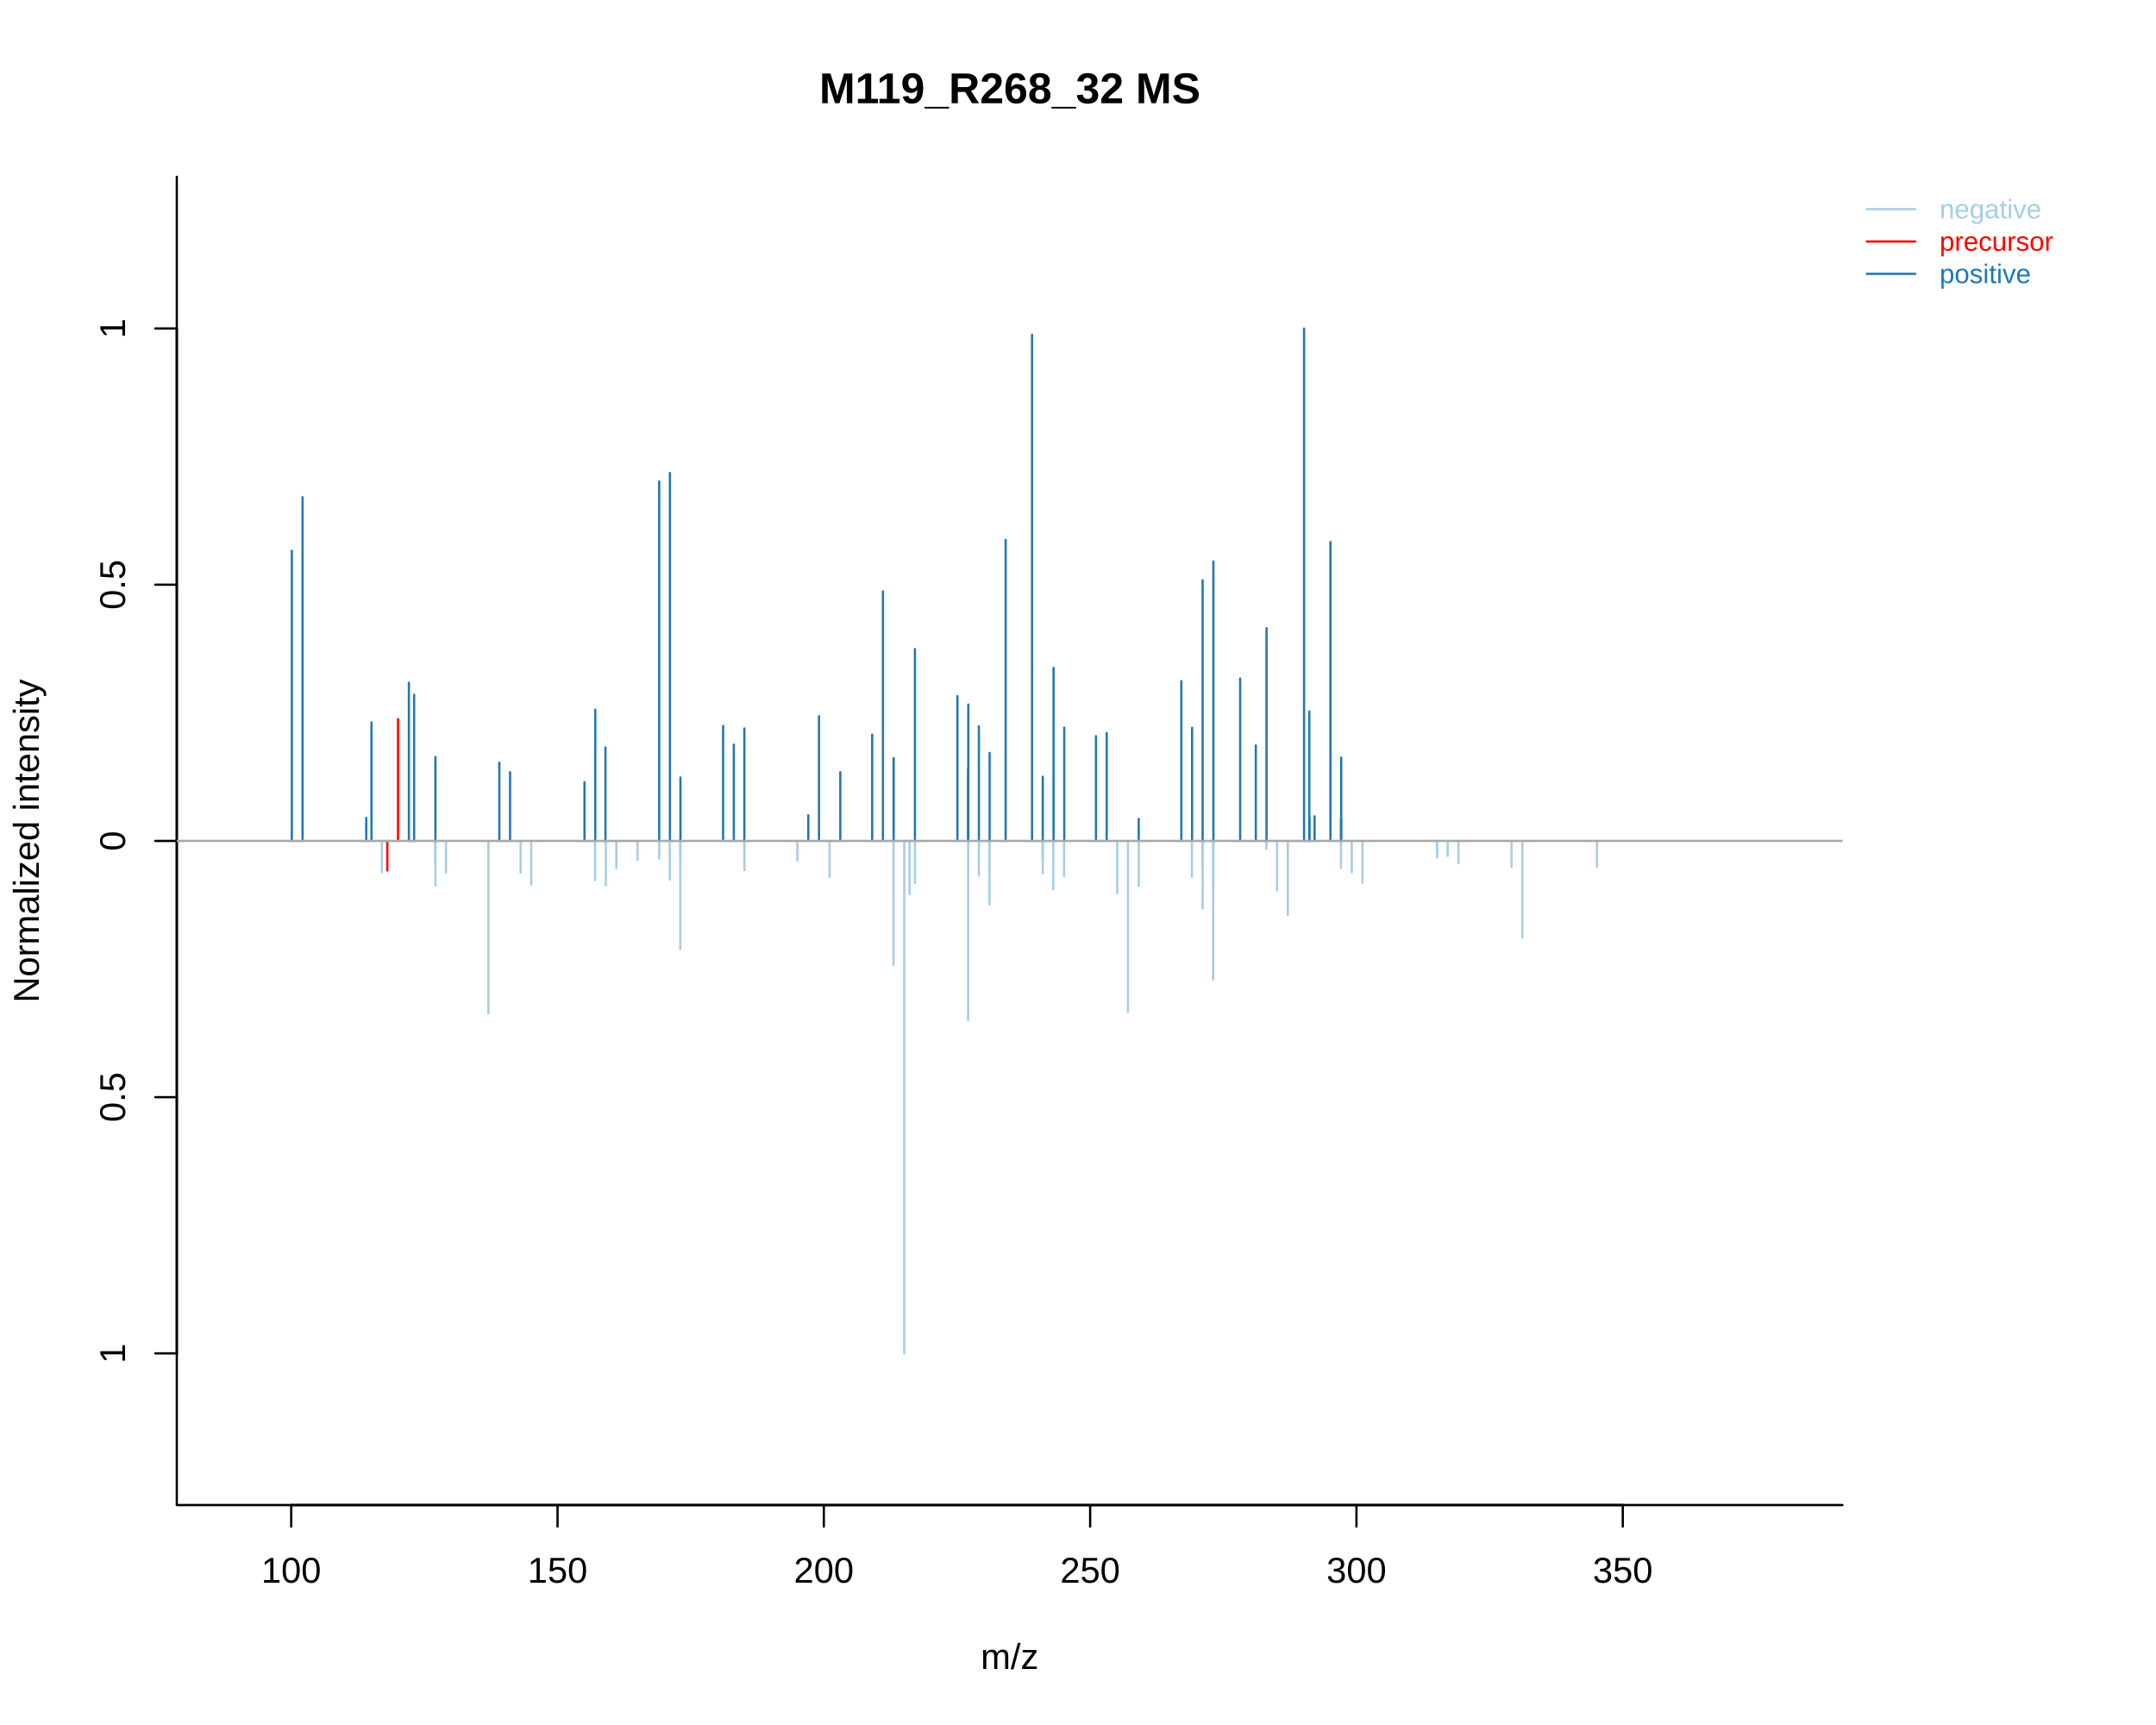
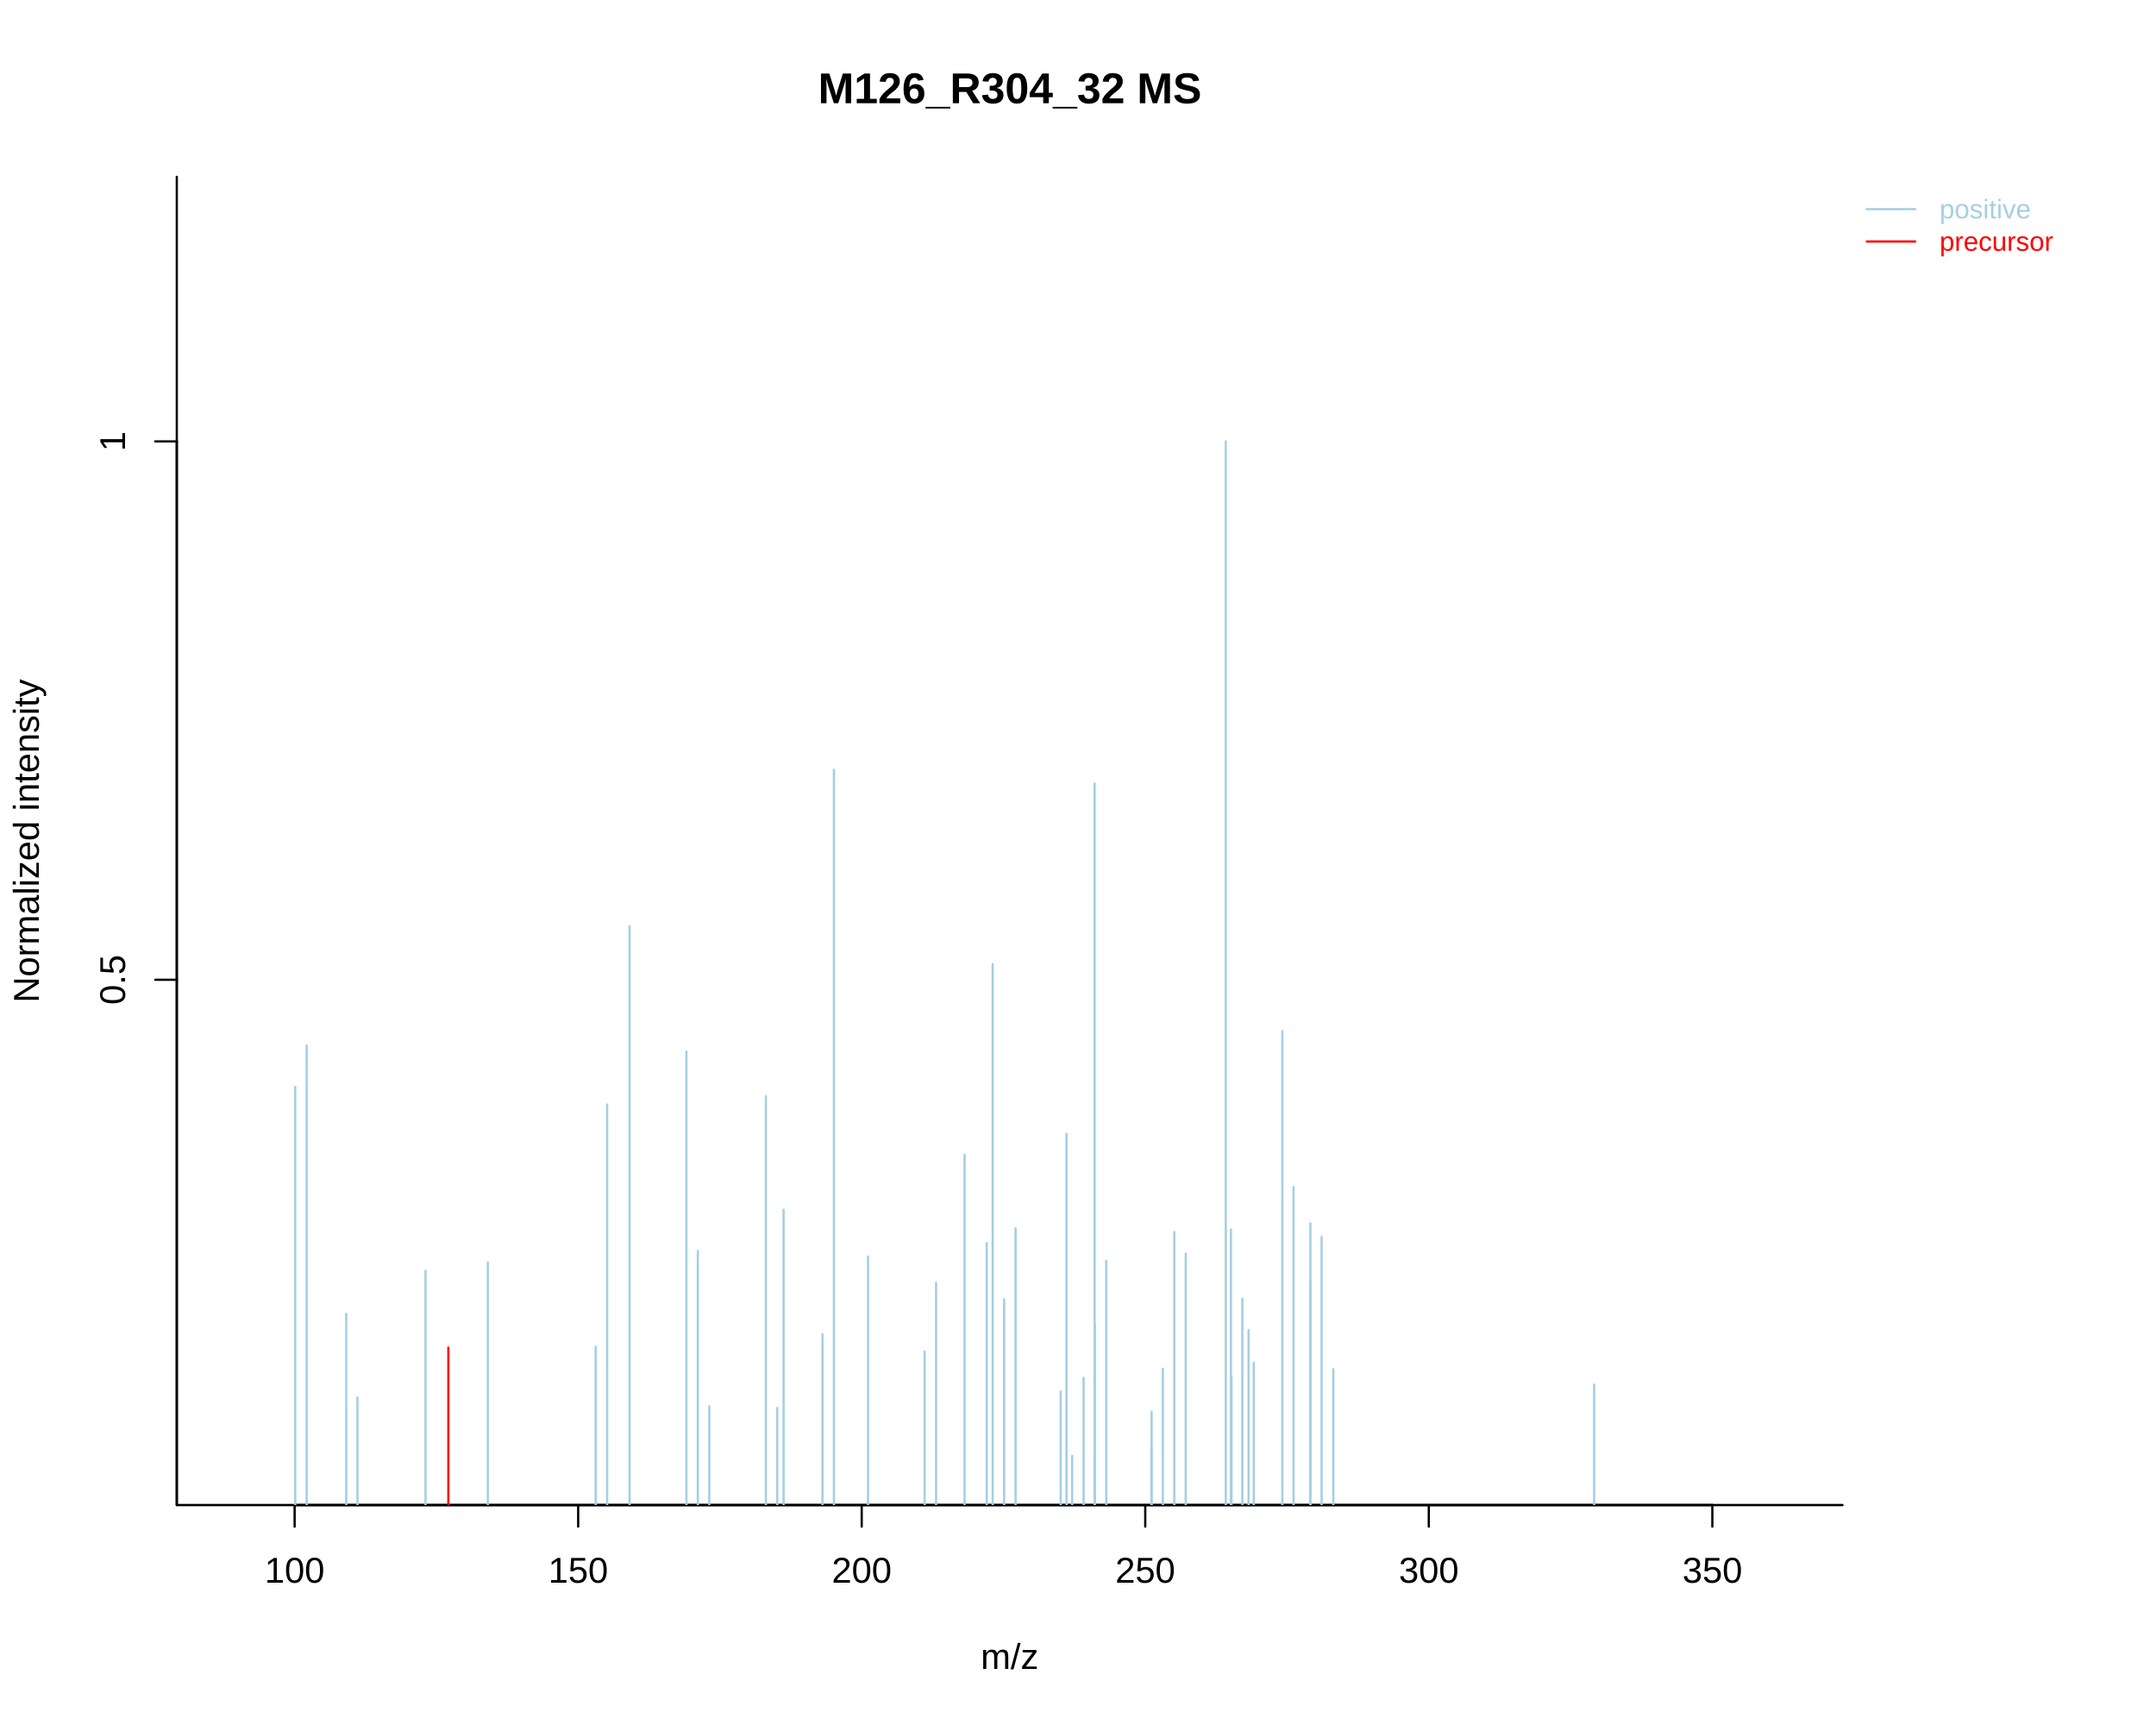
<svg xmlns="http://www.w3.org/2000/svg" viewBox="0 0 720.00 576.00">
  <defs>
    <style type="text/css">
    line, polyline, polygon, path, rect, circle {
      fill: none;
      stroke: #000000;
      stroke-linecap: round;
      stroke-linejoin: round;
      stroke-miterlimit: 10.00;
    }
  </style>
  </defs>
  <rect width="100%" height="100%" style="stroke: none; fill: #FFFFFF;" />
-   <line x1="97.25" y1="502.56" x2="541.93" y2="502.56" style="stroke-width: 0.75;" />
-   <line x1="97.25" y1="502.56" x2="97.25" y2="509.76" style="stroke-width: 0.75;" />
-   <line x1="186.19" y1="502.56" x2="186.19" y2="509.76" style="stroke-width: 0.75;" />
-   <line x1="275.12" y1="502.56" x2="275.12" y2="509.76" style="stroke-width: 0.75;" />
-   <line x1="364.06" y1="502.56" x2="364.06" y2="509.76" style="stroke-width: 0.75;" />
-   <line x1="452.99" y1="502.56" x2="452.99" y2="509.76" style="stroke-width: 0.75;" />
-   <line x1="541.93" y1="502.56" x2="541.93" y2="509.76" style="stroke-width: 0.75;" />
-   <text x="87.24" y="528.48" style="font-size: 12.00px; font-family: Liberation Sans;" textLength="20.02px" lengthAdjust="spacingAndGlyphs">100</text>
-   <text x="176.18" y="528.48" style="font-size: 12.00px; font-family: Liberation Sans;" textLength="20.02px" lengthAdjust="spacingAndGlyphs">150</text>
-   <text x="265.11" y="528.48" style="font-size: 12.00px; font-family: Liberation Sans;" textLength="20.02px" lengthAdjust="spacingAndGlyphs">200</text>
-   <text x="354.05" y="528.48" style="font-size: 12.00px; font-family: Liberation Sans;" textLength="20.02px" lengthAdjust="spacingAndGlyphs">250</text>
-   <text x="442.99" y="528.48" style="font-size: 12.00px; font-family: Liberation Sans;" textLength="20.02px" lengthAdjust="spacingAndGlyphs">300</text>
-   <text x="531.92" y="528.48" style="font-size: 12.00px; font-family: Liberation Sans;" textLength="20.02px" lengthAdjust="spacingAndGlyphs">350</text>
+   <line x1="98.39" y1="502.56" x2="571.84" y2="502.56" style="stroke-width: 0.75;" />
+   <line x1="98.39" y1="502.56" x2="98.39" y2="509.76" style="stroke-width: 0.75;" />
+   <line x1="193.08" y1="502.56" x2="193.08" y2="509.76" style="stroke-width: 0.75;" />
+   <line x1="287.77" y1="502.56" x2="287.77" y2="509.76" style="stroke-width: 0.75;" />
+   <line x1="382.46" y1="502.56" x2="382.46" y2="509.76" style="stroke-width: 0.75;" />
+   <line x1="477.15" y1="502.56" x2="477.15" y2="509.76" style="stroke-width: 0.75;" />
+   <line x1="571.84" y1="502.56" x2="571.84" y2="509.76" style="stroke-width: 0.75;" />
+   <text x="88.38" y="528.48" style="font-size: 12.00px; font-family: Liberation Sans;" textLength="20.02px" lengthAdjust="spacingAndGlyphs">100</text>
+   <text x="183.07" y="528.48" style="font-size: 12.00px; font-family: Liberation Sans;" textLength="20.02px" lengthAdjust="spacingAndGlyphs">150</text>
+   <text x="277.76" y="528.48" style="font-size: 12.00px; font-family: Liberation Sans;" textLength="20.02px" lengthAdjust="spacingAndGlyphs">200</text>
+   <text x="372.45" y="528.48" style="font-size: 12.00px; font-family: Liberation Sans;" textLength="20.02px" lengthAdjust="spacingAndGlyphs">250</text>
+   <text x="467.14" y="528.48" style="font-size: 12.00px; font-family: Liberation Sans;" textLength="20.02px" lengthAdjust="spacingAndGlyphs">300</text>
+   <text x="561.84" y="528.48" style="font-size: 12.00px; font-family: Liberation Sans;" textLength="20.02px" lengthAdjust="spacingAndGlyphs">350</text>
  <polyline points="59.04,59.04 59.04,502.56 615.31,502.56 " style="stroke-width: 0.75;" />
  <defs>
    <clipPath id="cpMC4wMHw2NDUuNTV8NTc2LjAwfDAuMDA=">
      <rect x="0.00" y="0.00" width="645.55" height="576.00" />
    </clipPath>
  </defs>
  <g clip-path="url(#cpMC4wMHw2NDUuNTV8NTc2LjAwfDAuMDA=)">
-     <text x="273.60" y="34.47" style="font-size: 14.40px; font-weight: bold; font-family: Liberation Sans;" textLength="127.16px" lengthAdjust="spacingAndGlyphs">M119_R268_32 MS</text>
+     <text x="273.20" y="34.47" style="font-size: 14.40px; font-weight: bold; font-family: Liberation Sans;" textLength="127.95px" lengthAdjust="spacingAndGlyphs">M126_R304_32 MS</text>
  </g>
  <g clip-path="url(#cpMC4wMHw2NDUuNTV8NTc2LjAwfDAuMDA=)">
    <text x="327.51" y="557.28" style="font-size: 12.00px; font-family: Liberation Sans;" textLength="19.33px" lengthAdjust="spacingAndGlyphs">m/z</text>
  </g>
  <g clip-path="url(#cpMC4wMHw2NDUuNTV8NTc2LjAwfDAuMDA=)">
    <text transform="translate(12.96,334.82) rotate(-90)" style="font-size: 12.00px; font-family: Liberation Sans;" textLength="108.05px" lengthAdjust="spacingAndGlyphs">Normalized intensity</text>
  </g>
  <defs>
    <clipPath id="cpNTkuMDR8NjE1LjMxfDUwMi41Nnw1OS4wNA==">
      <rect x="59.04" y="59.04" width="556.27" height="443.52" />
    </clipPath>
  </defs>
-   <line x1="301.97" y1="280.80" x2="301.97" y2="451.91" style="stroke-width: 0.75; stroke: #A6CEE3;" clip-path="url(#cpNTkuMDR8NjE1LjMxfDUwMi41Nnw1OS4wNA==)" />
-   <line x1="323.31" y1="280.80" x2="323.31" y2="340.62" style="stroke-width: 0.75; stroke: #A6CEE3;" clip-path="url(#cpNTkuMDR8NjE1LjMxfDUwMi41Nnw1OS4wNA==)" />
-   <line x1="163.11" y1="280.80" x2="163.11" y2="338.34" style="stroke-width: 0.75; stroke: #A6CEE3;" clip-path="url(#cpNTkuMDR8NjE1LjMxfDUwMi41Nnw1OS4wNA==)" />
-   <line x1="376.69" y1="280.80" x2="376.69" y2="337.86" style="stroke-width: 0.75; stroke: #A6CEE3;" clip-path="url(#cpNTkuMDR8NjE1LjMxfDUwMi41Nnw1OS4wNA==)" />
-   <line x1="405.14" y1="280.80" x2="405.14" y2="327.07" style="stroke-width: 0.75; stroke: #A6CEE3;" clip-path="url(#cpNTkuMDR8NjE1LjMxfDUwMi41Nnw1OS4wNA==)" />
-   <line x1="298.38" y1="280.80" x2="298.38" y2="322.26" style="stroke-width: 0.75; stroke: #A6CEE3;" clip-path="url(#cpNTkuMDR8NjE1LjMxfDUwMi41Nnw1OS4wNA==)" />
-   <line x1="227.18" y1="280.80" x2="227.18" y2="316.98" style="stroke-width: 0.75; stroke: #A6CEE3;" clip-path="url(#cpNTkuMDR8NjE1LjMxfDUwMi41Nnw1OS4wNA==)" />
-   <line x1="508.38" y1="280.80" x2="508.38" y2="313.06" style="stroke-width: 0.75; stroke: #A6CEE3;" clip-path="url(#cpNTkuMDR8NjE1LjMxfDUwMi41Nnw1OS4wNA==)" />
-   <line x1="430.07" y1="280.80" x2="430.07" y2="305.58" style="stroke-width: 0.75; stroke: #A6CEE3;" clip-path="url(#cpNTkuMDR8NjE1LjMxfDUwMi41Nnw1OS4wNA==)" />
-   <line x1="401.62" y1="280.80" x2="401.62" y2="303.32" style="stroke-width: 0.75; stroke: #A6CEE3;" clip-path="url(#cpNTkuMDR8NjE1LjMxfDUwMi41Nnw1OS4wNA==)" />
-   <line x1="330.42" y1="280.80" x2="330.42" y2="302.03" style="stroke-width: 0.75; stroke: #A6CEE3;" clip-path="url(#cpNTkuMDR8NjE1LjMxfDUwMi41Nnw1OS4wNA==)" />
-   <line x1="303.75" y1="280.80" x2="303.75" y2="298.60" style="stroke-width: 0.75; stroke: #A6CEE3;" clip-path="url(#cpNTkuMDR8NjE1LjMxfDUwMi41Nnw1OS4wNA==)" />
-   <line x1="373.11" y1="280.80" x2="373.11" y2="298.29" style="stroke-width: 0.75; stroke: #A6CEE3;" clip-path="url(#cpNTkuMDR8NjE1LjMxfDUwMi41Nnw1OS4wNA==)" />
-   <line x1="426.49" y1="280.80" x2="426.49" y2="297.35" style="stroke-width: 0.75; stroke: #A6CEE3;" clip-path="url(#cpNTkuMDR8NjE1LjMxfDUwMi41Nnw1OS4wNA==)" />
-   <line x1="351.76" y1="280.80" x2="351.76" y2="296.91" style="stroke-width: 0.75; stroke: #A6CEE3;" clip-path="url(#cpNTkuMDR8NjE1LjMxfDUwMi41Nnw1OS4wNA==)" />
-   <line x1="405.21" y1="280.80" x2="405.21" y2="296.06" style="stroke-width: 0.75; stroke: #A6CEE3;" clip-path="url(#cpNTkuMDR8NjE1LjMxfDUwMi41Nnw1OS4wNA==)" />
-   <line x1="380.28" y1="280.80" x2="380.28" y2="295.82" style="stroke-width: 0.75; stroke: #A6CEE3;" clip-path="url(#cpNTkuMDR8NjE1LjMxfDUwMi41Nnw1OS4wNA==)" />
-   <line x1="145.41" y1="280.80" x2="145.41" y2="295.74" style="stroke-width: 0.75; stroke: #A6CEE3;" clip-path="url(#cpNTkuMDR8NjE1LjMxfDUwMi41Nnw1OS4wNA==)" />
-   <line x1="202.31" y1="280.80" x2="202.31" y2="295.63" style="stroke-width: 0.75; stroke: #A6CEE3;" clip-path="url(#cpNTkuMDR8NjE1LjMxfDUwMi41Nnw1OS4wNA==)" />
-   <line x1="177.38" y1="280.80" x2="177.38" y2="295.41" style="stroke-width: 0.75; stroke: #A6CEE3;" clip-path="url(#cpNTkuMDR8NjE1LjMxfDUwMi41Nnw1OS4wNA==)" />
-   <line x1="305.55" y1="280.80" x2="305.55" y2="294.82" style="stroke-width: 0.75; stroke: #A6CEE3;" clip-path="url(#cpNTkuMDR8NjE1LjMxfDUwMi41Nnw1OS4wNA==)" />
-   <line x1="455.00" y1="280.80" x2="455.00" y2="294.76" style="stroke-width: 0.75; stroke: #A6CEE3;" clip-path="url(#cpNTkuMDR8NjE1LjMxfDUwMi41Nnw1OS4wNA==)" />
-   <line x1="198.73" y1="280.80" x2="198.73" y2="293.87" style="stroke-width: 0.75; stroke: #A6CEE3;" clip-path="url(#cpNTkuMDR8NjE1LjMxfDUwMi41Nnw1OS4wNA==)" />
-   <line x1="223.66" y1="280.80" x2="223.66" y2="293.78" style="stroke-width: 0.75; stroke: #A6CEE3;" clip-path="url(#cpNTkuMDR8NjE1LjMxfDUwMi41Nnw1OS4wNA==)" />
-   <line x1="277.04" y1="280.80" x2="277.04" y2="292.84" style="stroke-width: 0.75; stroke: #A6CEE3;" clip-path="url(#cpNTkuMDR8NjE1LjMxfDUwMi41Nnw1OS4wNA==)" />
-   <line x1="398.04" y1="280.80" x2="398.04" y2="292.81" style="stroke-width: 0.75; stroke: #A6CEE3;" clip-path="url(#cpNTkuMDR8NjE1LjMxfDUwMi41Nnw1OS4wNA==)" />
-   <line x1="355.35" y1="280.80" x2="355.35" y2="292.52" style="stroke-width: 0.75; stroke: #A6CEE3;" clip-path="url(#cpNTkuMDR8NjE1LjMxfDUwMi41Nnw1OS4wNA==)" />
-   <line x1="326.90" y1="280.80" x2="326.90" y2="292.39" style="stroke-width: 0.75; stroke: #A6CEE3;" clip-path="url(#cpNTkuMDR8NjE1LjMxfDUwMi41Nnw1OS4wNA==)" />
-   <line x1="348.24" y1="280.80" x2="348.24" y2="291.50" style="stroke-width: 0.75; stroke: #A6CEE3;" clip-path="url(#cpNTkuMDR8NjE1LjMxfDUwMi41Nnw1OS4wNA==)" />
-   <line x1="173.86" y1="280.80" x2="173.86" y2="291.37" style="stroke-width: 0.75; stroke: #A6CEE3;" clip-path="url(#cpNTkuMDR8NjE1LjMxfDUwMi41Nnw1OS4wNA==)" />
-   <line x1="148.93" y1="280.80" x2="148.93" y2="291.31" style="stroke-width: 0.75; stroke: #A6CEE3;" clip-path="url(#cpNTkuMDR8NjE1LjMxfDUwMi41Nnw1OS4wNA==)" />
-   <line x1="451.42" y1="280.80" x2="451.42" y2="291.28" style="stroke-width: 0.75; stroke: #A6CEE3;" clip-path="url(#cpNTkuMDR8NjE1LjMxfDUwMi41Nnw1OS4wNA==)" />
-   <line x1="127.52" y1="280.80" x2="127.52" y2="291.24" style="stroke-width: 0.75; stroke: #A6CEE3;" clip-path="url(#cpNTkuMDR8NjE1LjMxfDUwMi41Nnw1OS4wNA==)" />
-   <line x1="129.34" y1="280.80" x2="129.34" y2="290.70" style="stroke-width: 0.75; stroke: #FF0000;" clip-path="url(#cpNTkuMDR8NjE1LjMxfDUwMi41Nnw1OS4wNA==)" />
-   <line x1="248.59" y1="280.80" x2="248.59" y2="290.53" style="stroke-width: 0.75; stroke: #A6CEE3;" clip-path="url(#cpNTkuMDR8NjE1LjMxfDUwMi41Nnw1OS4wNA==)" />
-   <line x1="205.83" y1="280.80" x2="205.83" y2="289.88" style="stroke-width: 0.75; stroke: #A6CEE3;" clip-path="url(#cpNTkuMDR8NjE1LjMxfDUwMi41Nnw1OS4wNA==)" />
-   <line x1="447.83" y1="280.80" x2="447.83" y2="289.78" style="stroke-width: 0.75; stroke: #A6CEE3;" clip-path="url(#cpNTkuMDR8NjE1LjMxfDUwMi41Nnw1OS4wNA==)" />
-   <line x1="504.80" y1="280.80" x2="504.80" y2="289.51" style="stroke-width: 0.75; stroke: #A6CEE3;" clip-path="url(#cpNTkuMDR8NjE1LjMxfDUwMi41Nnw1OS4wNA==)" />
-   <line x1="533.31" y1="280.80" x2="533.31" y2="289.40" style="stroke-width: 0.75; stroke: #A6CEE3;" clip-path="url(#cpNTkuMDR8NjE1LjMxfDUwMi41Nnw1OS4wNA==)" />
-   <line x1="401.56" y1="280.80" x2="401.56" y2="289.07" style="stroke-width: 0.75; stroke: #A6CEE3;" clip-path="url(#cpNTkuMDR8NjE1LjMxfDUwMi41Nnw1OS4wNA==)" />
-   <line x1="487.04" y1="280.80" x2="487.04" y2="288.26" style="stroke-width: 0.75; stroke: #A6CEE3;" clip-path="url(#cpNTkuMDR8NjE1LjMxfDUwMi41Nnw1OS4wNA==)" />
-   <line x1="145.35" y1="280.80" x2="145.35" y2="287.87" style="stroke-width: 0.75; stroke: #A6CEE3;" clip-path="url(#cpNTkuMDR8NjE1LjMxfDUwMi41Nnw1OS4wNA==)" />
-   <line x1="266.28" y1="280.80" x2="266.28" y2="287.35" style="stroke-width: 0.75; stroke: #A6CEE3;" clip-path="url(#cpNTkuMDR8NjE1LjMxfDUwMi41Nnw1OS4wNA==)" />
-   <line x1="212.90" y1="280.80" x2="212.90" y2="287.08" style="stroke-width: 0.75; stroke: #A6CEE3;" clip-path="url(#cpNTkuMDR8NjE1LjMxfDUwMi41Nnw1OS4wNA==)" />
-   <line x1="220.14" y1="280.80" x2="220.14" y2="286.69" style="stroke-width: 0.75; stroke: #A6CEE3;" clip-path="url(#cpNTkuMDR8NjE1LjMxfDUwMi41Nnw1OS4wNA==)" />
-   <line x1="348.18" y1="280.80" x2="348.18" y2="286.66" style="stroke-width: 0.75; stroke: #A6CEE3;" clip-path="url(#cpNTkuMDR8NjE1LjMxfDUwMi41Nnw1OS4wNA==)" />
-   <line x1="479.93" y1="280.80" x2="479.93" y2="286.38" style="stroke-width: 0.75; stroke: #A6CEE3;" clip-path="url(#cpNTkuMDR8NjE1LjMxfDUwMi41Nnw1OS4wNA==)" />
-   <line x1="227.24" y1="280.80" x2="227.24" y2="286.22" style="stroke-width: 0.75; stroke: #A6CEE3;" clip-path="url(#cpNTkuMDR8NjE1LjMxfDUwMi41Nnw1OS4wNA==)" />
-   <line x1="483.45" y1="280.80" x2="483.45" y2="285.86" style="stroke-width: 0.75; stroke: #A6CEE3;" clip-path="url(#cpNTkuMDR8NjE1LjMxfDUwMi41Nnw1OS4wNA==)" />
-   <line x1="479.87" y1="280.80" x2="479.87" y2="284.40" style="stroke-width: 0.75; stroke: #A6CEE3;" clip-path="url(#cpNTkuMDR8NjE1LjMxfDUwMi41Nnw1OS4wNA==)" />
-   <line x1="422.90" y1="280.80" x2="422.90" y2="283.45" style="stroke-width: 0.75; stroke: #A6CEE3;" clip-path="url(#cpNTkuMDR8NjE1LjMxfDUwMi41Nnw1OS4wNA==)" />
-   <line x1="447.83" y1="280.80" x2="447.83" y2="273.47" style="stroke-width: 0.75; stroke: #1F78B4;" clip-path="url(#cpNTkuMDR8NjE1LjMxfDUwMi41Nnw1OS4wNA==)" />
-   <line x1="380.28" y1="280.80" x2="380.28" y2="273.44" style="stroke-width: 0.75; stroke: #1F78B4;" clip-path="url(#cpNTkuMDR8NjE1LjMxfDUwMi41Nnw1OS4wNA==)" />
-   <line x1="437.28" y1="280.80" x2="437.28" y2="273.25" style="stroke-width: 0.75; stroke: #1F78B4;" clip-path="url(#cpNTkuMDR8NjE1LjMxfDUwMi41Nnw1OS4wNA==)" />
-   <line x1="122.31" y1="280.80" x2="122.31" y2="273.11" style="stroke-width: 0.75; stroke: #1F78B4;" clip-path="url(#cpNTkuMDR8NjE1LjMxfDUwMi41Nnw1OS4wNA==)" />
-   <line x1="439.01" y1="280.80" x2="439.01" y2="272.58" style="stroke-width: 0.75; stroke: #1F78B4;" clip-path="url(#cpNTkuMDR8NjE1LjMxfDUwMi41Nnw1OS4wNA==)" />
-   <line x1="269.93" y1="280.80" x2="269.93" y2="272.23" style="stroke-width: 0.75; stroke: #1F78B4;" clip-path="url(#cpNTkuMDR8NjE1LjMxfDUwMi41Nnw1OS4wNA==)" />
-   <line x1="195.20" y1="280.80" x2="195.20" y2="261.16" style="stroke-width: 0.75; stroke: #1F78B4;" clip-path="url(#cpNTkuMDR8NjE1LjMxfDUwMi41Nnw1OS4wNA==)" />
-   <line x1="227.24" y1="280.80" x2="227.24" y2="259.63" style="stroke-width: 0.75; stroke: #1F78B4;" clip-path="url(#cpNTkuMDR8NjE1LjMxfDUwMi41Nnw1OS4wNA==)" />
-   <line x1="348.24" y1="280.80" x2="348.24" y2="259.38" style="stroke-width: 0.75; stroke: #1F78B4;" clip-path="url(#cpNTkuMDR8NjE1LjMxfDUwMi41Nnw1OS4wNA==)" />
-   <line x1="170.34" y1="280.80" x2="170.34" y2="257.85" style="stroke-width: 0.75; stroke: #1F78B4;" clip-path="url(#cpNTkuMDR8NjE1LjMxfDUwMi41Nnw1OS4wNA==)" />
-   <line x1="280.62" y1="280.80" x2="280.62" y2="257.84" style="stroke-width: 0.75; stroke: #1F78B4;" clip-path="url(#cpNTkuMDR8NjE1LjMxfDUwMi41Nnw1OS4wNA==)" />
-   <line x1="323.31" y1="280.80" x2="323.31" y2="256.81" style="stroke-width: 0.75; stroke: #1F78B4;" clip-path="url(#cpNTkuMDR8NjE1LjMxfDUwMi41Nnw1OS4wNA==)" />
-   <line x1="166.75" y1="280.80" x2="166.75" y2="254.67" style="stroke-width: 0.75; stroke: #1F78B4;" clip-path="url(#cpNTkuMDR8NjE1LjMxfDUwMi41Nnw1OS4wNA==)" />
-   <line x1="298.44" y1="280.80" x2="298.44" y2="253.15" style="stroke-width: 0.75; stroke: #1F78B4;" clip-path="url(#cpNTkuMDR8NjE1LjMxfDUwMi41Nnw1OS4wNA==)" />
-   <line x1="447.89" y1="280.80" x2="447.89" y2="252.97" style="stroke-width: 0.75; stroke: #1F78B4;" clip-path="url(#cpNTkuMDR8NjE1LjMxfDUwMi41Nnw1OS4wNA==)" />
-   <line x1="145.41" y1="280.80" x2="145.41" y2="252.79" style="stroke-width: 0.75; stroke: #1F78B4;" clip-path="url(#cpNTkuMDR8NjE1LjMxfDUwMi41Nnw1OS4wNA==)" />
-   <line x1="330.48" y1="280.80" x2="330.48" y2="251.39" style="stroke-width: 0.75; stroke: #1F78B4;" clip-path="url(#cpNTkuMDR8NjE1LjMxfDUwMi41Nnw1OS4wNA==)" />
-   <line x1="202.19" y1="280.80" x2="202.19" y2="249.60" style="stroke-width: 0.75; stroke: #1F78B4;" clip-path="url(#cpNTkuMDR8NjE1LjMxfDUwMi41Nnw1OS4wNA==)" />
-   <line x1="419.38" y1="280.80" x2="419.38" y2="248.91" style="stroke-width: 0.75; stroke: #1F78B4;" clip-path="url(#cpNTkuMDR8NjE1LjMxfDUwMi41Nnw1OS4wNA==)" />
-   <line x1="245.06" y1="280.80" x2="245.06" y2="248.64" style="stroke-width: 0.75; stroke: #1F78B4;" clip-path="url(#cpNTkuMDR8NjE1LjMxfDUwMi41Nnw1OS4wNA==)" />
-   <line x1="366.00" y1="280.80" x2="366.00" y2="245.80" style="stroke-width: 0.75; stroke: #1F78B4;" clip-path="url(#cpNTkuMDR8NjE1LjMxfDUwMi41Nnw1OS4wNA==)" />
-   <line x1="291.27" y1="280.80" x2="291.27" y2="245.31" style="stroke-width: 0.75; stroke: #1F78B4;" clip-path="url(#cpNTkuMDR8NjE1LjMxfDUwMi41Nnw1OS4wNA==)" />
-   <line x1="369.58" y1="280.80" x2="369.58" y2="244.79" style="stroke-width: 0.75; stroke: #1F78B4;" clip-path="url(#cpNTkuMDR8NjE1LjMxfDUwMi41Nnw1OS4wNA==)" />
-   <line x1="248.58" y1="280.80" x2="248.58" y2="243.24" style="stroke-width: 0.75; stroke: #1F78B4;" clip-path="url(#cpNTkuMDR8NjE1LjMxfDUwMi41Nnw1OS4wNA==)" />
-   <line x1="398.10" y1="280.80" x2="398.10" y2="243.05" style="stroke-width: 0.75; stroke: #1F78B4;" clip-path="url(#cpNTkuMDR8NjE1LjMxfDUwMi41Nnw1OS4wNA==)" />
-   <line x1="355.41" y1="280.80" x2="355.41" y2="242.96" style="stroke-width: 0.75; stroke: #1F78B4;" clip-path="url(#cpNTkuMDR8NjE1LjMxfDUwMi41Nnw1OS4wNA==)" />
-   <line x1="326.90" y1="280.80" x2="326.90" y2="242.53" style="stroke-width: 0.75; stroke: #1F78B4;" clip-path="url(#cpNTkuMDR8NjE1LjMxfDUwMi41Nnw1OS4wNA==)" />
-   <line x1="241.48" y1="280.80" x2="241.48" y2="242.41" style="stroke-width: 0.75; stroke: #1F78B4;" clip-path="url(#cpNTkuMDR8NjE1LjMxfDUwMi41Nnw1OS4wNA==)" />
-   <line x1="124.06" y1="280.80" x2="124.06" y2="241.21" style="stroke-width: 0.75; stroke: #1F78B4;" clip-path="url(#cpNTkuMDR8NjE1LjMxfDUwMi41Nnw1OS4wNA==)" />
-   <line x1="132.92" y1="280.80" x2="132.92" y2="240.12" style="stroke-width: 0.75; stroke: #FF0000;" clip-path="url(#cpNTkuMDR8NjE1LjMxfDUwMi41Nnw1OS4wNA==)" />
-   <line x1="273.51" y1="280.80" x2="273.51" y2="239.17" style="stroke-width: 0.75; stroke: #1F78B4;" clip-path="url(#cpNTkuMDR8NjE1LjMxfDUwMi41Nnw1OS4wNA==)" />
-   <line x1="437.24" y1="280.80" x2="437.24" y2="237.56" style="stroke-width: 0.75; stroke: #1F78B4;" clip-path="url(#cpNTkuMDR8NjE1LjMxfDUwMi41Nnw1OS4wNA==)" />
-   <line x1="198.79" y1="280.80" x2="198.79" y2="236.97" style="stroke-width: 0.75; stroke: #1F78B4;" clip-path="url(#cpNTkuMDR8NjE1LjMxfDUwMi41Nnw1OS4wNA==)" />
-   <line x1="323.37" y1="280.80" x2="323.37" y2="235.24" style="stroke-width: 0.75; stroke: #1F78B4;" clip-path="url(#cpNTkuMDR8NjE1LjMxfDUwMi41Nnw1OS4wNA==)" />
-   <line x1="319.72" y1="280.80" x2="319.72" y2="232.45" style="stroke-width: 0.75; stroke: #1F78B4;" clip-path="url(#cpNTkuMDR8NjE1LjMxfDUwMi41Nnw1OS4wNA==)" />
-   <line x1="138.30" y1="280.80" x2="138.30" y2="232.00" style="stroke-width: 0.75; stroke: #1F78B4;" clip-path="url(#cpNTkuMDR8NjE1LjMxfDUwMi41Nnw1OS4wNA==)" />
-   <line x1="136.55" y1="280.80" x2="136.55" y2="227.97" style="stroke-width: 0.75; stroke: #1F78B4;" clip-path="url(#cpNTkuMDR8NjE1LjMxfDUwMi41Nnw1OS4wNA==)" />
-   <line x1="394.51" y1="280.80" x2="394.51" y2="227.42" style="stroke-width: 0.75; stroke: #1F78B4;" clip-path="url(#cpNTkuMDR8NjE1LjMxfDUwMi41Nnw1OS4wNA==)" />
-   <line x1="414.15" y1="280.80" x2="414.15" y2="226.56" style="stroke-width: 0.75; stroke: #1F78B4;" clip-path="url(#cpNTkuMDR8NjE1LjMxfDUwMi41Nnw1OS4wNA==)" />
-   <line x1="351.83" y1="280.80" x2="351.83" y2="223.03" style="stroke-width: 0.75; stroke: #1F78B4;" clip-path="url(#cpNTkuMDR8NjE1LjMxfDUwMi41Nnw1OS4wNA==)" />
-   <line x1="305.55" y1="280.80" x2="305.55" y2="216.73" style="stroke-width: 0.75; stroke: #1F78B4;" clip-path="url(#cpNTkuMDR8NjE1LjMxfDUwMi41Nnw1OS4wNA==)" />
-   <line x1="422.96" y1="280.80" x2="422.96" y2="209.75" style="stroke-width: 0.75; stroke: #1F78B4;" clip-path="url(#cpNTkuMDR8NjE1LjMxfDUwMi41Nnw1OS4wNA==)" />
-   <line x1="294.86" y1="280.80" x2="294.86" y2="197.45" style="stroke-width: 0.75; stroke: #1F78B4;" clip-path="url(#cpNTkuMDR8NjE1LjMxfDUwMi41Nnw1OS4wNA==)" />
-   <line x1="401.62" y1="280.80" x2="401.62" y2="193.77" style="stroke-width: 0.75; stroke: #1F78B4;" clip-path="url(#cpNTkuMDR8NjE1LjMxfDUwMi41Nnw1OS4wNA==)" />
-   <line x1="405.21" y1="280.80" x2="405.21" y2="187.49" style="stroke-width: 0.75; stroke: #1F78B4;" clip-path="url(#cpNTkuMDR8NjE1LjMxfDUwMi41Nnw1OS4wNA==)" />
-   <line x1="97.45" y1="280.80" x2="97.45" y2="183.92" style="stroke-width: 0.75; stroke: #1F78B4;" clip-path="url(#cpNTkuMDR8NjE1LjMxfDUwMi41Nnw1OS4wNA==)" />
-   <line x1="444.31" y1="280.80" x2="444.31" y2="180.97" style="stroke-width: 0.75; stroke: #1F78B4;" clip-path="url(#cpNTkuMDR8NjE1LjMxfDUwMi41Nnw1OS4wNA==)" />
-   <line x1="335.84" y1="280.80" x2="335.84" y2="180.26" style="stroke-width: 0.75; stroke: #1F78B4;" clip-path="url(#cpNTkuMDR8NjE1LjMxfDUwMi41Nnw1OS4wNA==)" />
-   <line x1="101.04" y1="280.80" x2="101.04" y2="166.01" style="stroke-width: 0.75; stroke: #1F78B4;" clip-path="url(#cpNTkuMDR8NjE1LjMxfDUwMi41Nnw1OS4wNA==)" />
-   <line x1="220.13" y1="280.80" x2="220.13" y2="160.79" style="stroke-width: 0.75; stroke: #1F78B4;" clip-path="url(#cpNTkuMDR8NjE1LjMxfDUwMi41Nnw1OS4wNA==)" />
-   <line x1="223.72" y1="280.80" x2="223.72" y2="157.92" style="stroke-width: 0.75; stroke: #1F78B4;" clip-path="url(#cpNTkuMDR8NjE1LjMxfDUwMi41Nnw1OS4wNA==)" />
-   <line x1="344.65" y1="280.80" x2="344.65" y2="111.77" style="stroke-width: 0.75; stroke: #1F78B4;" clip-path="url(#cpNTkuMDR8NjE1LjMxfDUwMi41Nnw1OS4wNA==)" />
-   <line x1="435.49" y1="280.80" x2="435.49" y2="109.69" style="stroke-width: 0.75; stroke: #1F78B4;" clip-path="url(#cpNTkuMDR8NjE1LjMxfDUwMi41Nnw1OS4wNA==)" />
+   <line x1="358.05" y1="506.94" x2="358.05" y2="486.13" style="stroke-width: 0.75; stroke: #A6CEE3;" clip-path="url(#cpNTkuMDR8NjE1LjMxfDUwMi41Nnw1OS4wNA==)" />
+   <line x1="384.52" y1="506.94" x2="384.52" y2="483.03" style="stroke-width: 0.75; stroke: #A6CEE3;" clip-path="url(#cpNTkuMDR8NjE1LjMxfDUwMi41Nnw1OS4wNA==)" />
+   <line x1="384.59" y1="506.94" x2="384.59" y2="471.38" style="stroke-width: 0.75; stroke: #A6CEE3;" clip-path="url(#cpNTkuMDR8NjE1LjMxfDUwMi41Nnw1OS4wNA==)" />
+   <line x1="259.58" y1="506.94" x2="259.58" y2="470.10" style="stroke-width: 0.75; stroke: #A6CEE3;" clip-path="url(#cpNTkuMDR8NjE1LjMxfDUwMi41Nnw1OS4wNA==)" />
+   <line x1="236.86" y1="506.94" x2="236.86" y2="469.60" style="stroke-width: 0.75; stroke: #A6CEE3;" clip-path="url(#cpNTkuMDR8NjE1LjMxfDUwMi41Nnw1OS4wNA==)" />
+   <line x1="119.37" y1="506.94" x2="119.37" y2="466.62" style="stroke-width: 0.75; stroke: #A6CEE3;" clip-path="url(#cpNTkuMDR8NjE1LjMxfDUwMi41Nnw1OS4wNA==)" />
+   <line x1="354.23" y1="506.94" x2="354.23" y2="464.62" style="stroke-width: 0.75; stroke: #A6CEE3;" clip-path="url(#cpNTkuMDR8NjE1LjMxfDUwMi41Nnw1OS4wNA==)" />
+   <line x1="532.37" y1="506.94" x2="532.37" y2="462.29" style="stroke-width: 0.75; stroke: #A6CEE3;" clip-path="url(#cpNTkuMDR8NjE1LjMxfDUwMi41Nnw1OS4wNA==)" />
+   <line x1="361.87" y1="506.94" x2="361.87" y2="460.09" style="stroke-width: 0.75; stroke: #A6CEE3;" clip-path="url(#cpNTkuMDR8NjE1LjMxfDUwMi41Nnw1OS4wNA==)" />
+   <line x1="411.25" y1="506.94" x2="411.25" y2="459.74" style="stroke-width: 0.75; stroke: #A6CEE3;" clip-path="url(#cpNTkuMDR8NjE1LjMxfDUwMi41Nnw1OS4wNA==)" />
+   <line x1="445.25" y1="506.94" x2="445.25" y2="457.21" style="stroke-width: 0.75; stroke: #A6CEE3;" clip-path="url(#cpNTkuMDR8NjE1LjMxfDUwMi41Nnw1OS4wNA==)" />
+   <line x1="388.34" y1="506.94" x2="388.34" y2="457.06" style="stroke-width: 0.75; stroke: #A6CEE3;" clip-path="url(#cpNTkuMDR8NjE1LjMxfDUwMi41Nnw1OS4wNA==)" />
+   <line x1="418.70" y1="506.94" x2="418.70" y2="455.01" style="stroke-width: 0.75; stroke: #A6CEE3;" clip-path="url(#cpNTkuMDR8NjE1LjMxfDUwMi41Nnw1OS4wNA==)" />
+   <line x1="308.78" y1="506.94" x2="308.78" y2="451.26" style="stroke-width: 0.75; stroke: #A6CEE3;" clip-path="url(#cpNTkuMDR8NjE1LjMxfDUwMi41Nnw1OS4wNA==)" />
+   <line x1="149.73" y1="506.94" x2="149.73" y2="450.00" style="stroke-width: 0.75; stroke: #FF0000;" clip-path="url(#cpNTkuMDR8NjE1LjMxfDUwMi41Nnw1OS4wNA==)" />
+   <line x1="198.93" y1="506.94" x2="198.93" y2="449.74" style="stroke-width: 0.75; stroke: #A6CEE3;" clip-path="url(#cpNTkuMDR8NjE1LjMxfDUwMi41Nnw1OS4wNA==)" />
+   <line x1="274.67" y1="506.94" x2="274.67" y2="445.54" style="stroke-width: 0.75; stroke: #A6CEE3;" clip-path="url(#cpNTkuMDR8NjE1LjMxfDUwMi41Nnw1OS4wNA==)" />
+   <line x1="416.96" y1="506.94" x2="416.96" y2="444.12" style="stroke-width: 0.75; stroke: #A6CEE3;" clip-path="url(#cpNTkuMDR8NjE1LjMxfDUwMi41Nnw1OS4wNA==)" />
+   <line x1="365.62" y1="506.94" x2="365.62" y2="442.59" style="stroke-width: 0.75; stroke: #A6CEE3;" clip-path="url(#cpNTkuMDR8NjE1LjMxfDUwMi41Nnw1OS4wNA==)" />
+   <line x1="115.63" y1="506.94" x2="115.63" y2="438.73" style="stroke-width: 0.75; stroke: #A6CEE3;" clip-path="url(#cpNTkuMDR8NjE1LjMxfDUwMi41Nnw1OS4wNA==)" />
+   <line x1="335.33" y1="506.94" x2="335.33" y2="433.86" style="stroke-width: 0.75; stroke: #A6CEE3;" clip-path="url(#cpNTkuMDR8NjE1LjMxfDUwMi41Nnw1OS4wNA==)" />
+   <line x1="414.88" y1="506.94" x2="414.88" y2="433.71" style="stroke-width: 0.75; stroke: #A6CEE3;" clip-path="url(#cpNTkuMDR8NjE1LjMxfDUwMi41Nnw1OS4wNA==)" />
+   <line x1="312.60" y1="506.94" x2="312.60" y2="428.36" style="stroke-width: 0.75; stroke: #A6CEE3;" clip-path="url(#cpNTkuMDR8NjE1LjMxfDUwMi41Nnw1OS4wNA==)" />
+   <line x1="437.55" y1="506.94" x2="437.55" y2="428.05" style="stroke-width: 0.75; stroke: #A6CEE3;" clip-path="url(#cpNTkuMDR8NjE1LjMxfDUwMi41Nnw1OS4wNA==)" />
+   <line x1="142.10" y1="506.94" x2="142.10" y2="424.32" style="stroke-width: 0.75; stroke: #A6CEE3;" clip-path="url(#cpNTkuMDR8NjE1LjMxfDUwMi41Nnw1OS4wNA==)" />
+   <line x1="162.91" y1="506.94" x2="162.91" y2="421.57" style="stroke-width: 0.75; stroke: #A6CEE3;" clip-path="url(#cpNTkuMDR8NjE1LjMxfDUwMi41Nnw1OS4wNA==)" />
+   <line x1="369.44" y1="506.94" x2="369.44" y2="420.98" style="stroke-width: 0.75; stroke: #A6CEE3;" clip-path="url(#cpNTkuMDR8NjE1LjMxfDUwMi41Nnw1OS4wNA==)" />
+   <line x1="289.88" y1="506.94" x2="289.88" y2="419.56" style="stroke-width: 0.75; stroke: #A6CEE3;" clip-path="url(#cpNTkuMDR8NjE1LjMxfDUwMi41Nnw1OS4wNA==)" />
+   <line x1="395.98" y1="506.94" x2="395.98" y2="418.67" style="stroke-width: 0.75; stroke: #A6CEE3;" clip-path="url(#cpNTkuMDR8NjE1LjMxfDUwMi41Nnw1OS4wNA==)" />
+   <line x1="233.04" y1="506.94" x2="233.04" y2="417.72" style="stroke-width: 0.75; stroke: #A6CEE3;" clip-path="url(#cpNTkuMDR8NjE1LjMxfDUwMi41Nnw1OS4wNA==)" />
+   <line x1="329.52" y1="506.94" x2="329.52" y2="415.08" style="stroke-width: 0.75; stroke: #A6CEE3;" clip-path="url(#cpNTkuMDR8NjE1LjMxfDUwMi41Nnw1OS4wNA==)" />
+   <line x1="441.36" y1="506.94" x2="441.36" y2="412.99" style="stroke-width: 0.75; stroke: #A6CEE3;" clip-path="url(#cpNTkuMDR8NjE1LjMxfDUwMi41Nnw1OS4wNA==)" />
+   <line x1="392.16" y1="506.94" x2="392.16" y2="411.39" style="stroke-width: 0.75; stroke: #A6CEE3;" clip-path="url(#cpNTkuMDR8NjE1LjMxfDUwMi41Nnw1OS4wNA==)" />
+   <line x1="411.07" y1="506.94" x2="411.07" y2="410.49" style="stroke-width: 0.75; stroke: #A6CEE3;" clip-path="url(#cpNTkuMDR8NjE1LjMxfDUwMi41Nnw1OS4wNA==)" />
+   <line x1="339.15" y1="506.94" x2="339.15" y2="410.13" style="stroke-width: 0.75; stroke: #A6CEE3;" clip-path="url(#cpNTkuMDR8NjE1LjMxfDUwMi41Nnw1OS4wNA==)" />
+   <line x1="437.61" y1="506.94" x2="437.61" y2="408.48" style="stroke-width: 0.75; stroke: #A6CEE3;" clip-path="url(#cpNTkuMDR8NjE1LjMxfDUwMi41Nnw1OS4wNA==)" />
+   <line x1="261.68" y1="506.94" x2="261.68" y2="403.93" style="stroke-width: 0.75; stroke: #A6CEE3;" clip-path="url(#cpNTkuMDR8NjE1LjMxfDUwMi41Nnw1OS4wNA==)" />
+   <line x1="431.97" y1="506.94" x2="431.97" y2="396.35" style="stroke-width: 0.75; stroke: #A6CEE3;" clip-path="url(#cpNTkuMDR8NjE1LjMxfDUwMi41Nnw1OS4wNA==)" />
+   <line x1="322.12" y1="506.94" x2="322.12" y2="385.58" style="stroke-width: 0.75; stroke: #A6CEE3;" clip-path="url(#cpNTkuMDR8NjE1LjMxfDUwMi41Nnw1OS4wNA==)" />
+   <line x1="356.16" y1="506.94" x2="356.16" y2="378.58" style="stroke-width: 0.75; stroke: #A6CEE3;" clip-path="url(#cpNTkuMDR8NjE1LjMxfDUwMi41Nnw1OS4wNA==)" />
+   <line x1="202.75" y1="506.94" x2="202.75" y2="368.81" style="stroke-width: 0.75; stroke: #A6CEE3;" clip-path="url(#cpNTkuMDR8NjE1LjMxfDUwMi41Nnw1OS4wNA==)" />
+   <line x1="255.77" y1="506.94" x2="255.77" y2="366.01" style="stroke-width: 0.75; stroke: #A6CEE3;" clip-path="url(#cpNTkuMDR8NjE1LjMxfDUwMi41Nnw1OS4wNA==)" />
+   <line x1="98.60" y1="506.94" x2="98.60" y2="362.89" style="stroke-width: 0.75; stroke: #A6CEE3;" clip-path="url(#cpNTkuMDR8NjE1LjMxfDUwMi41Nnw1OS4wNA==)" />
+   <line x1="229.23" y1="506.94" x2="229.23" y2="351.12" style="stroke-width: 0.75; stroke: #A6CEE3;" clip-path="url(#cpNTkuMDR8NjE1LjMxfDUwMi41Nnw1OS4wNA==)" />
+   <line x1="102.42" y1="506.94" x2="102.42" y2="349.08" style="stroke-width: 0.75; stroke: #A6CEE3;" clip-path="url(#cpNTkuMDR8NjE1LjMxfDUwMi41Nnw1OS4wNA==)" />
+   <line x1="428.23" y1="506.94" x2="428.23" y2="344.28" style="stroke-width: 0.75; stroke: #A6CEE3;" clip-path="url(#cpNTkuMDR8NjE1LjMxfDUwMi41Nnw1OS4wNA==)" />
+   <line x1="331.51" y1="506.94" x2="331.51" y2="321.91" style="stroke-width: 0.75; stroke: #A6CEE3;" clip-path="url(#cpNTkuMDR8NjE1LjMxfDUwMi41Nnw1OS4wNA==)" />
+   <line x1="210.25" y1="506.94" x2="210.25" y2="309.29" style="stroke-width: 0.75; stroke: #A6CEE3;" clip-path="url(#cpNTkuMDR8NjE1LjMxfDUwMi41Nnw1OS4wNA==)" />
+   <line x1="365.55" y1="506.94" x2="365.55" y2="261.63" style="stroke-width: 0.75; stroke: #A6CEE3;" clip-path="url(#cpNTkuMDR8NjE1LjMxfDUwMi41Nnw1OS4wNA==)" />
+   <line x1="278.49" y1="506.94" x2="278.49" y2="257.03" style="stroke-width: 0.75; stroke: #A6CEE3;" clip-path="url(#cpNTkuMDR8NjE1LjMxfDUwMi41Nnw1OS4wNA==)" />
+   <line x1="409.35" y1="506.94" x2="409.35" y2="147.38" style="stroke-width: 0.75; stroke: #A6CEE3;" clip-path="url(#cpNTkuMDR8NjE1LjMxfDUwMi41Nnw1OS4wNA==)" />
  <defs>
    <clipPath id="cpMC4wMHw3MjAuMDB8NTc2LjAwfDAuMDA=">
      <rect x="0.00" y="0.00" width="720.00" height="576.00" />
    </clipPath>
  </defs>
-   <line x1="59.04" y1="451.91" x2="59.04" y2="109.69" style="stroke-width: 0.75;" clip-path="url(#cpMC4wMHw3MjAuMDB8NTc2LjAwfDAuMDA=)" />
-   <line x1="59.04" y1="451.91" x2="51.84" y2="451.91" style="stroke-width: 0.75;" clip-path="url(#cpMC4wMHw3MjAuMDB8NTc2LjAwfDAuMDA=)" />
-   <line x1="59.04" y1="366.36" x2="51.84" y2="366.36" style="stroke-width: 0.75;" clip-path="url(#cpMC4wMHw3MjAuMDB8NTc2LjAwfDAuMDA=)" />
-   <line x1="59.04" y1="280.80" x2="51.84" y2="280.80" style="stroke-width: 0.75;" clip-path="url(#cpMC4wMHw3MjAuMDB8NTc2LjAwfDAuMDA=)" />
-   <line x1="59.04" y1="195.24" x2="51.84" y2="195.24" style="stroke-width: 0.75;" clip-path="url(#cpMC4wMHw3MjAuMDB8NTc2LjAwfDAuMDA=)" />
-   <line x1="59.04" y1="109.69" x2="51.84" y2="109.69" style="stroke-width: 0.75;" clip-path="url(#cpMC4wMHw3MjAuMDB8NTc2LjAwfDAuMDA=)" />
+   <line x1="59.04" y1="502.56" x2="59.04" y2="147.38" style="stroke-width: 0.75;" clip-path="url(#cpMC4wMHw3MjAuMDB8NTc2LjAwfDAuMDA=)" />
+   <line x1="59.04" y1="327.16" x2="51.84" y2="327.16" style="stroke-width: 0.75;" clip-path="url(#cpMC4wMHw3MjAuMDB8NTc2LjAwfDAuMDA=)" />
+   <line x1="59.04" y1="147.38" x2="51.84" y2="147.38" style="stroke-width: 0.75;" clip-path="url(#cpMC4wMHw3MjAuMDB8NTc2LjAwfDAuMDA=)" />
  <g clip-path="url(#cpMC4wMHw3MjAuMDB8NTc2LjAwfDAuMDA=)">
-     <text transform="translate(41.76,455.25) rotate(-90)" style="font-size: 12.00px; font-family: Liberation Sans;" textLength="6.67px" lengthAdjust="spacingAndGlyphs">1</text>
+     <text transform="translate(41.76,335.49) rotate(-90)" style="font-size: 12.00px; font-family: Liberation Sans;" textLength="16.67px" lengthAdjust="spacingAndGlyphs">0.5</text>
  </g>
  <g clip-path="url(#cpMC4wMHw3MjAuMDB8NTc2LjAwfDAuMDA=)">
-     <text transform="translate(41.76,374.69) rotate(-90)" style="font-size: 12.00px; font-family: Liberation Sans;" textLength="16.67px" lengthAdjust="spacingAndGlyphs">0.5</text>
+     <text transform="translate(41.76,150.71) rotate(-90)" style="font-size: 12.00px; font-family: Liberation Sans;" textLength="6.67px" lengthAdjust="spacingAndGlyphs">1</text>
  </g>
-   <g clip-path="url(#cpMC4wMHw3MjAuMDB8NTc2LjAwfDAuMDA=)">
-     <text transform="translate(41.76,284.14) rotate(-90)" style="font-size: 12.00px; font-family: Liberation Sans;" textLength="6.67px" lengthAdjust="spacingAndGlyphs">0</text>
-   </g>
-   <g clip-path="url(#cpMC4wMHw3MjAuMDB8NTc2LjAwfDAuMDA=)">
-     <text transform="translate(41.76,203.58) rotate(-90)" style="font-size: 12.00px; font-family: Liberation Sans;" textLength="16.67px" lengthAdjust="spacingAndGlyphs">0.5</text>
-   </g>
-   <g clip-path="url(#cpMC4wMHw3MjAuMDB8NTc2LjAwfDAuMDA=)">
-     <text transform="translate(41.76,113.02) rotate(-90)" style="font-size: 12.00px; font-family: Liberation Sans;" textLength="6.67px" lengthAdjust="spacingAndGlyphs">1</text>
-   </g>
-   <defs>
-     <clipPath id="cpNTkuMDR8NjE1LjMxfDUwMi41Nnw1OS4wNA==">
-       <rect x="59.04" y="59.04" width="556.27" height="443.52" />
-     </clipPath>
-   </defs>
-   <line x1="59.04" y1="280.80" x2="615.31" y2="280.80" style="stroke-width: 0.75; stroke: #A9A9A9;" clip-path="url(#cpNTkuMDR8NjE1LjMxfDUwMi41Nnw1OS4wNA==)" />
-   <defs>
-     <clipPath id="cpMC4wMHw3MjAuMDB8NTc2LjAwfDAuMDA=">
-       <rect x="0.00" y="0.00" width="720.00" height="576.00" />
-     </clipPath>
-   </defs>
  <line x1="623.41" y1="69.84" x2="639.61" y2="69.84" style="stroke-width: 0.75; stroke: #A6CEE3;" clip-path="url(#cpMC4wMHw3MjAuMDB8NTc2LjAwfDAuMDA=)" />
  <line x1="623.41" y1="80.64" x2="639.61" y2="80.64" style="stroke-width: 0.75; stroke: #FF0000;" clip-path="url(#cpMC4wMHw3MjAuMDB8NTc2LjAwfDAuMDA=)" />
-   <line x1="623.41" y1="91.44" x2="639.61" y2="91.44" style="stroke-width: 0.75; stroke: #1F78B4;" clip-path="url(#cpMC4wMHw3MjAuMDB8NTc2LjAwfDAuMDA=)" />
  <g clip-path="url(#cpMC4wMHw3MjAuMDB8NTc2LjAwfDAuMDA=)">
-     <text x="647.71" y="72.93" style="font-size: 9.00px; fill: #A6CEE3; font-family: Liberation Sans;" textLength="34.00px" lengthAdjust="spacingAndGlyphs">negative</text>
+     <text x="647.71" y="72.93" style="font-size: 9.00px; fill: #A6CEE3; font-family: Liberation Sans;" textLength="30.50px" lengthAdjust="spacingAndGlyphs">positive</text>
  </g>
  <g clip-path="url(#cpMC4wMHw3MjAuMDB8NTc2LjAwfDAuMDA=)">
    <text x="647.71" y="83.73" style="font-size: 9.00px; fill: #FF0000; font-family: Liberation Sans;" textLength="38.00px" lengthAdjust="spacingAndGlyphs">precursor</text>
  </g>
-   <g clip-path="url(#cpMC4wMHw3MjAuMDB8NTc2LjAwfDAuMDA=)">
-     <text x="647.71" y="94.53" style="font-size: 9.00px; fill: #1F78B4; font-family: Liberation Sans;" textLength="30.50px" lengthAdjust="spacingAndGlyphs">positive</text>
-   </g>
</svg>
